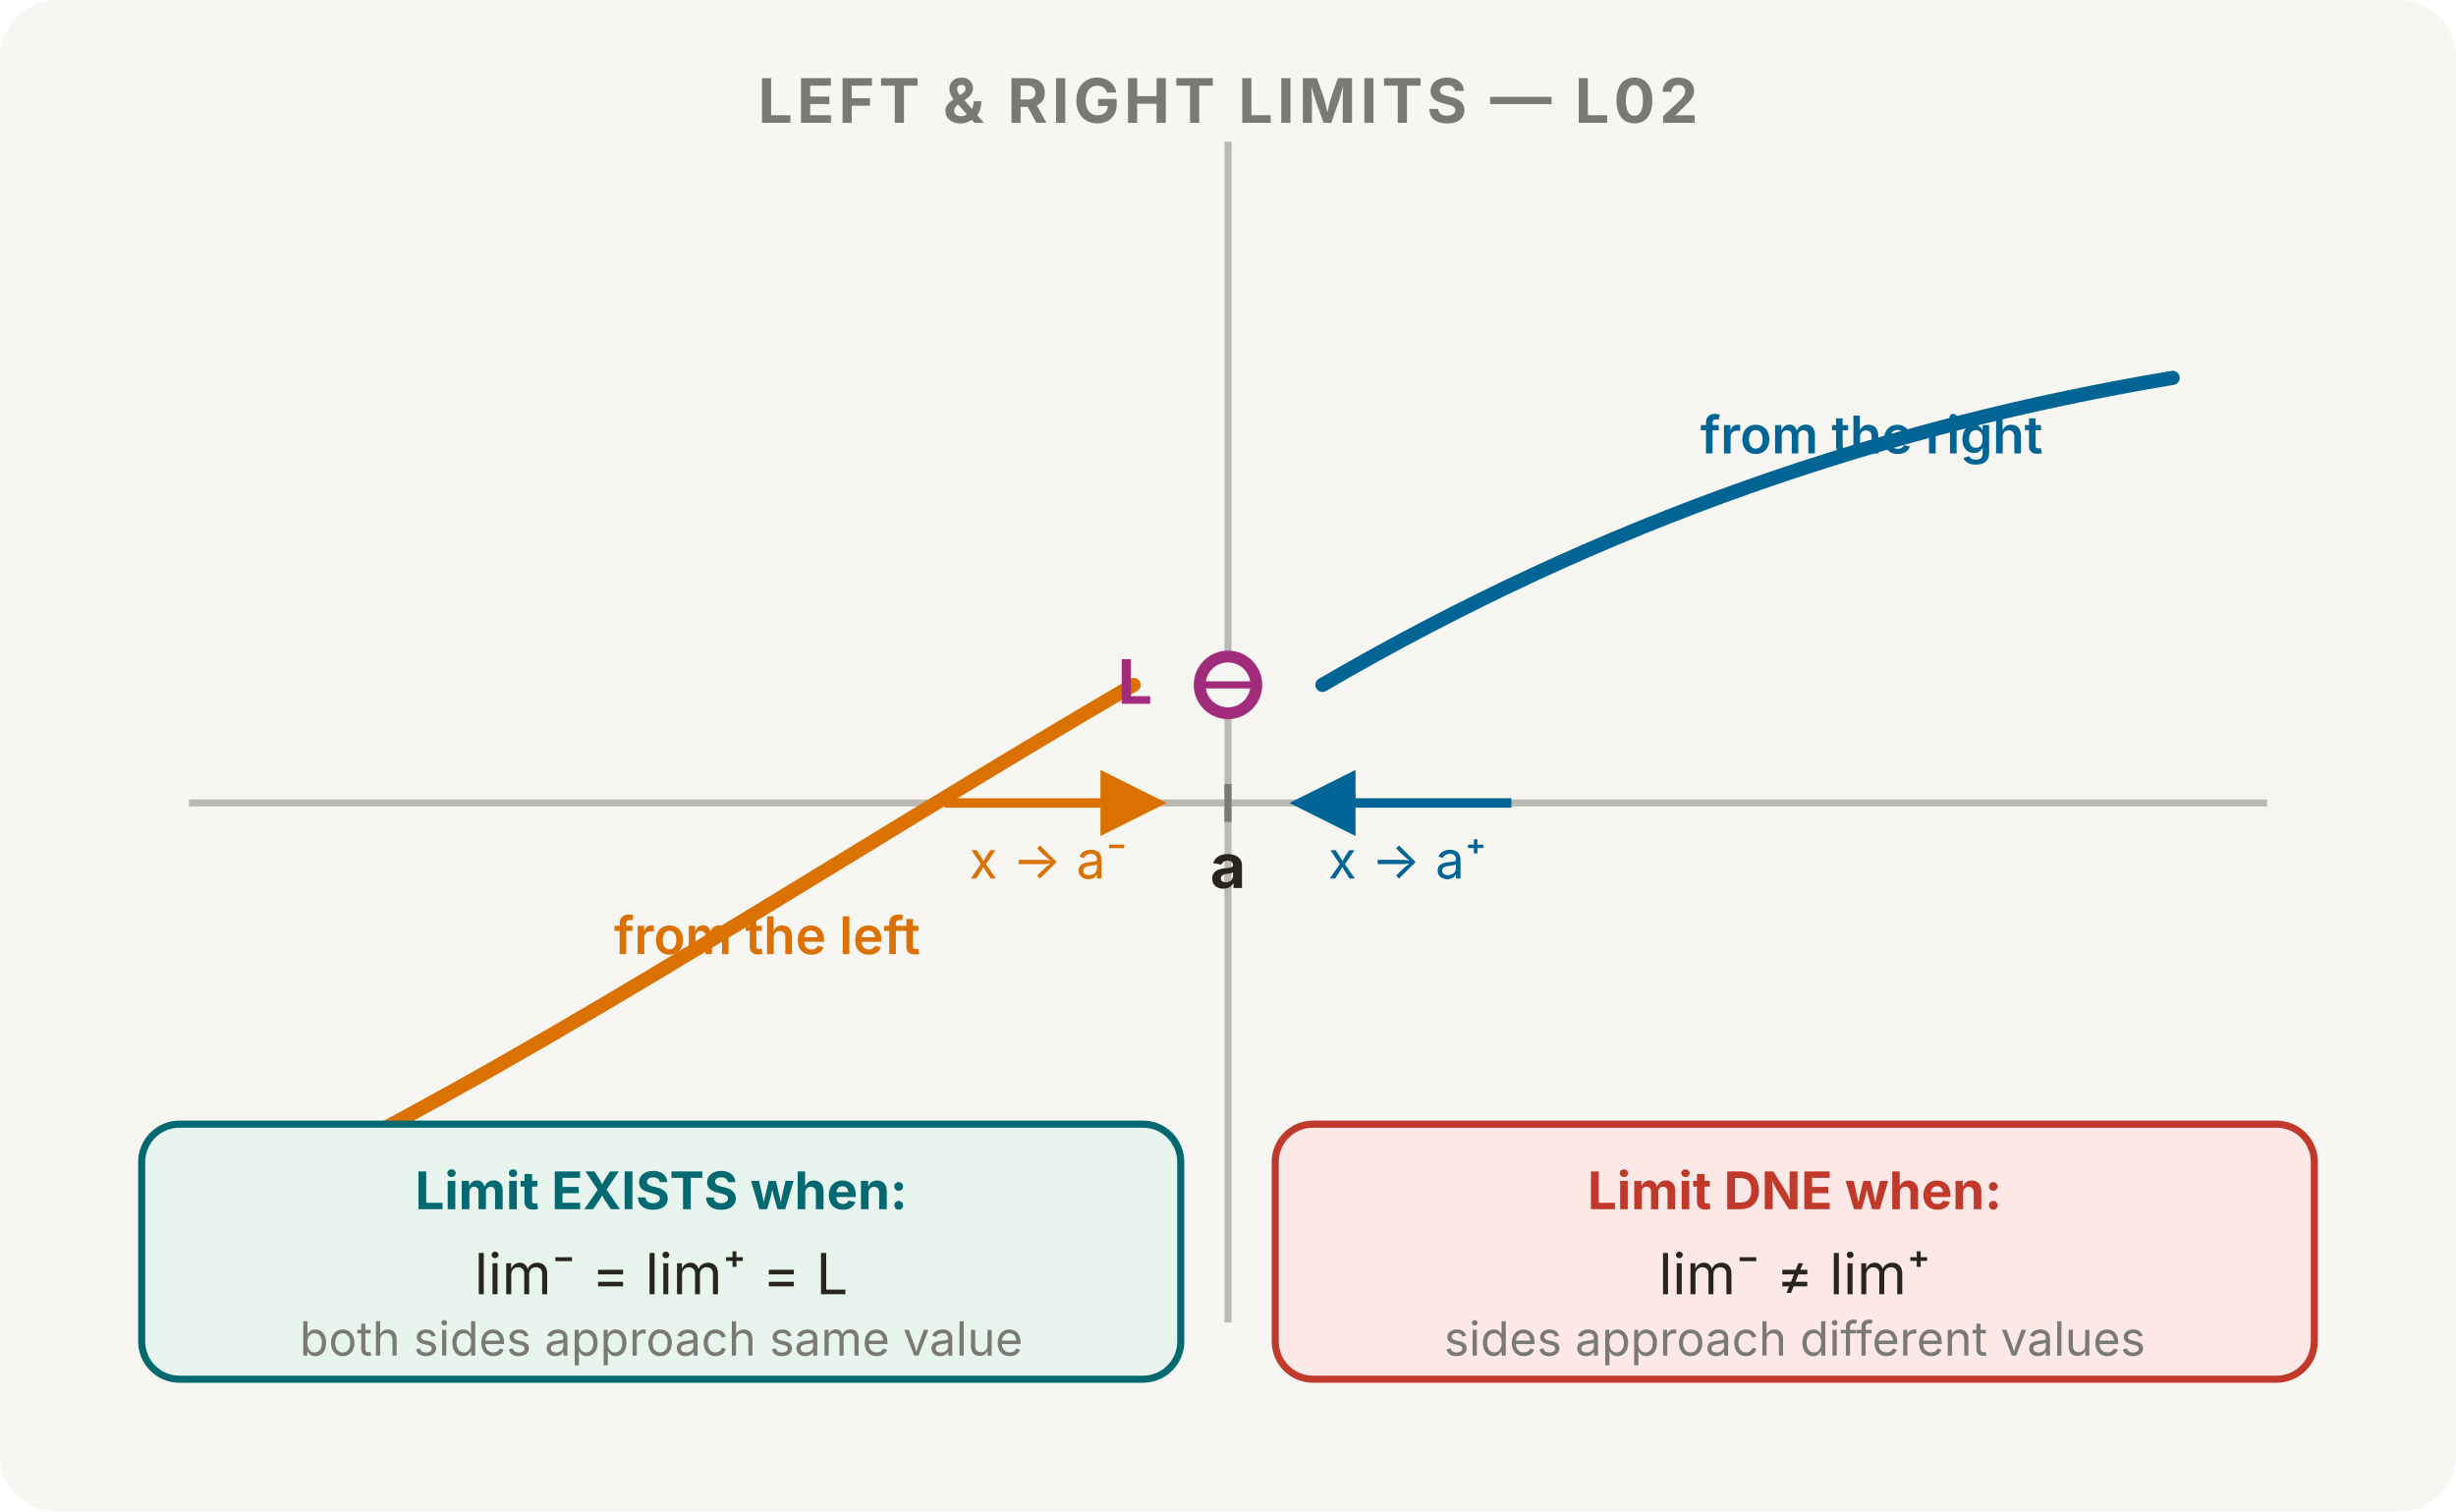
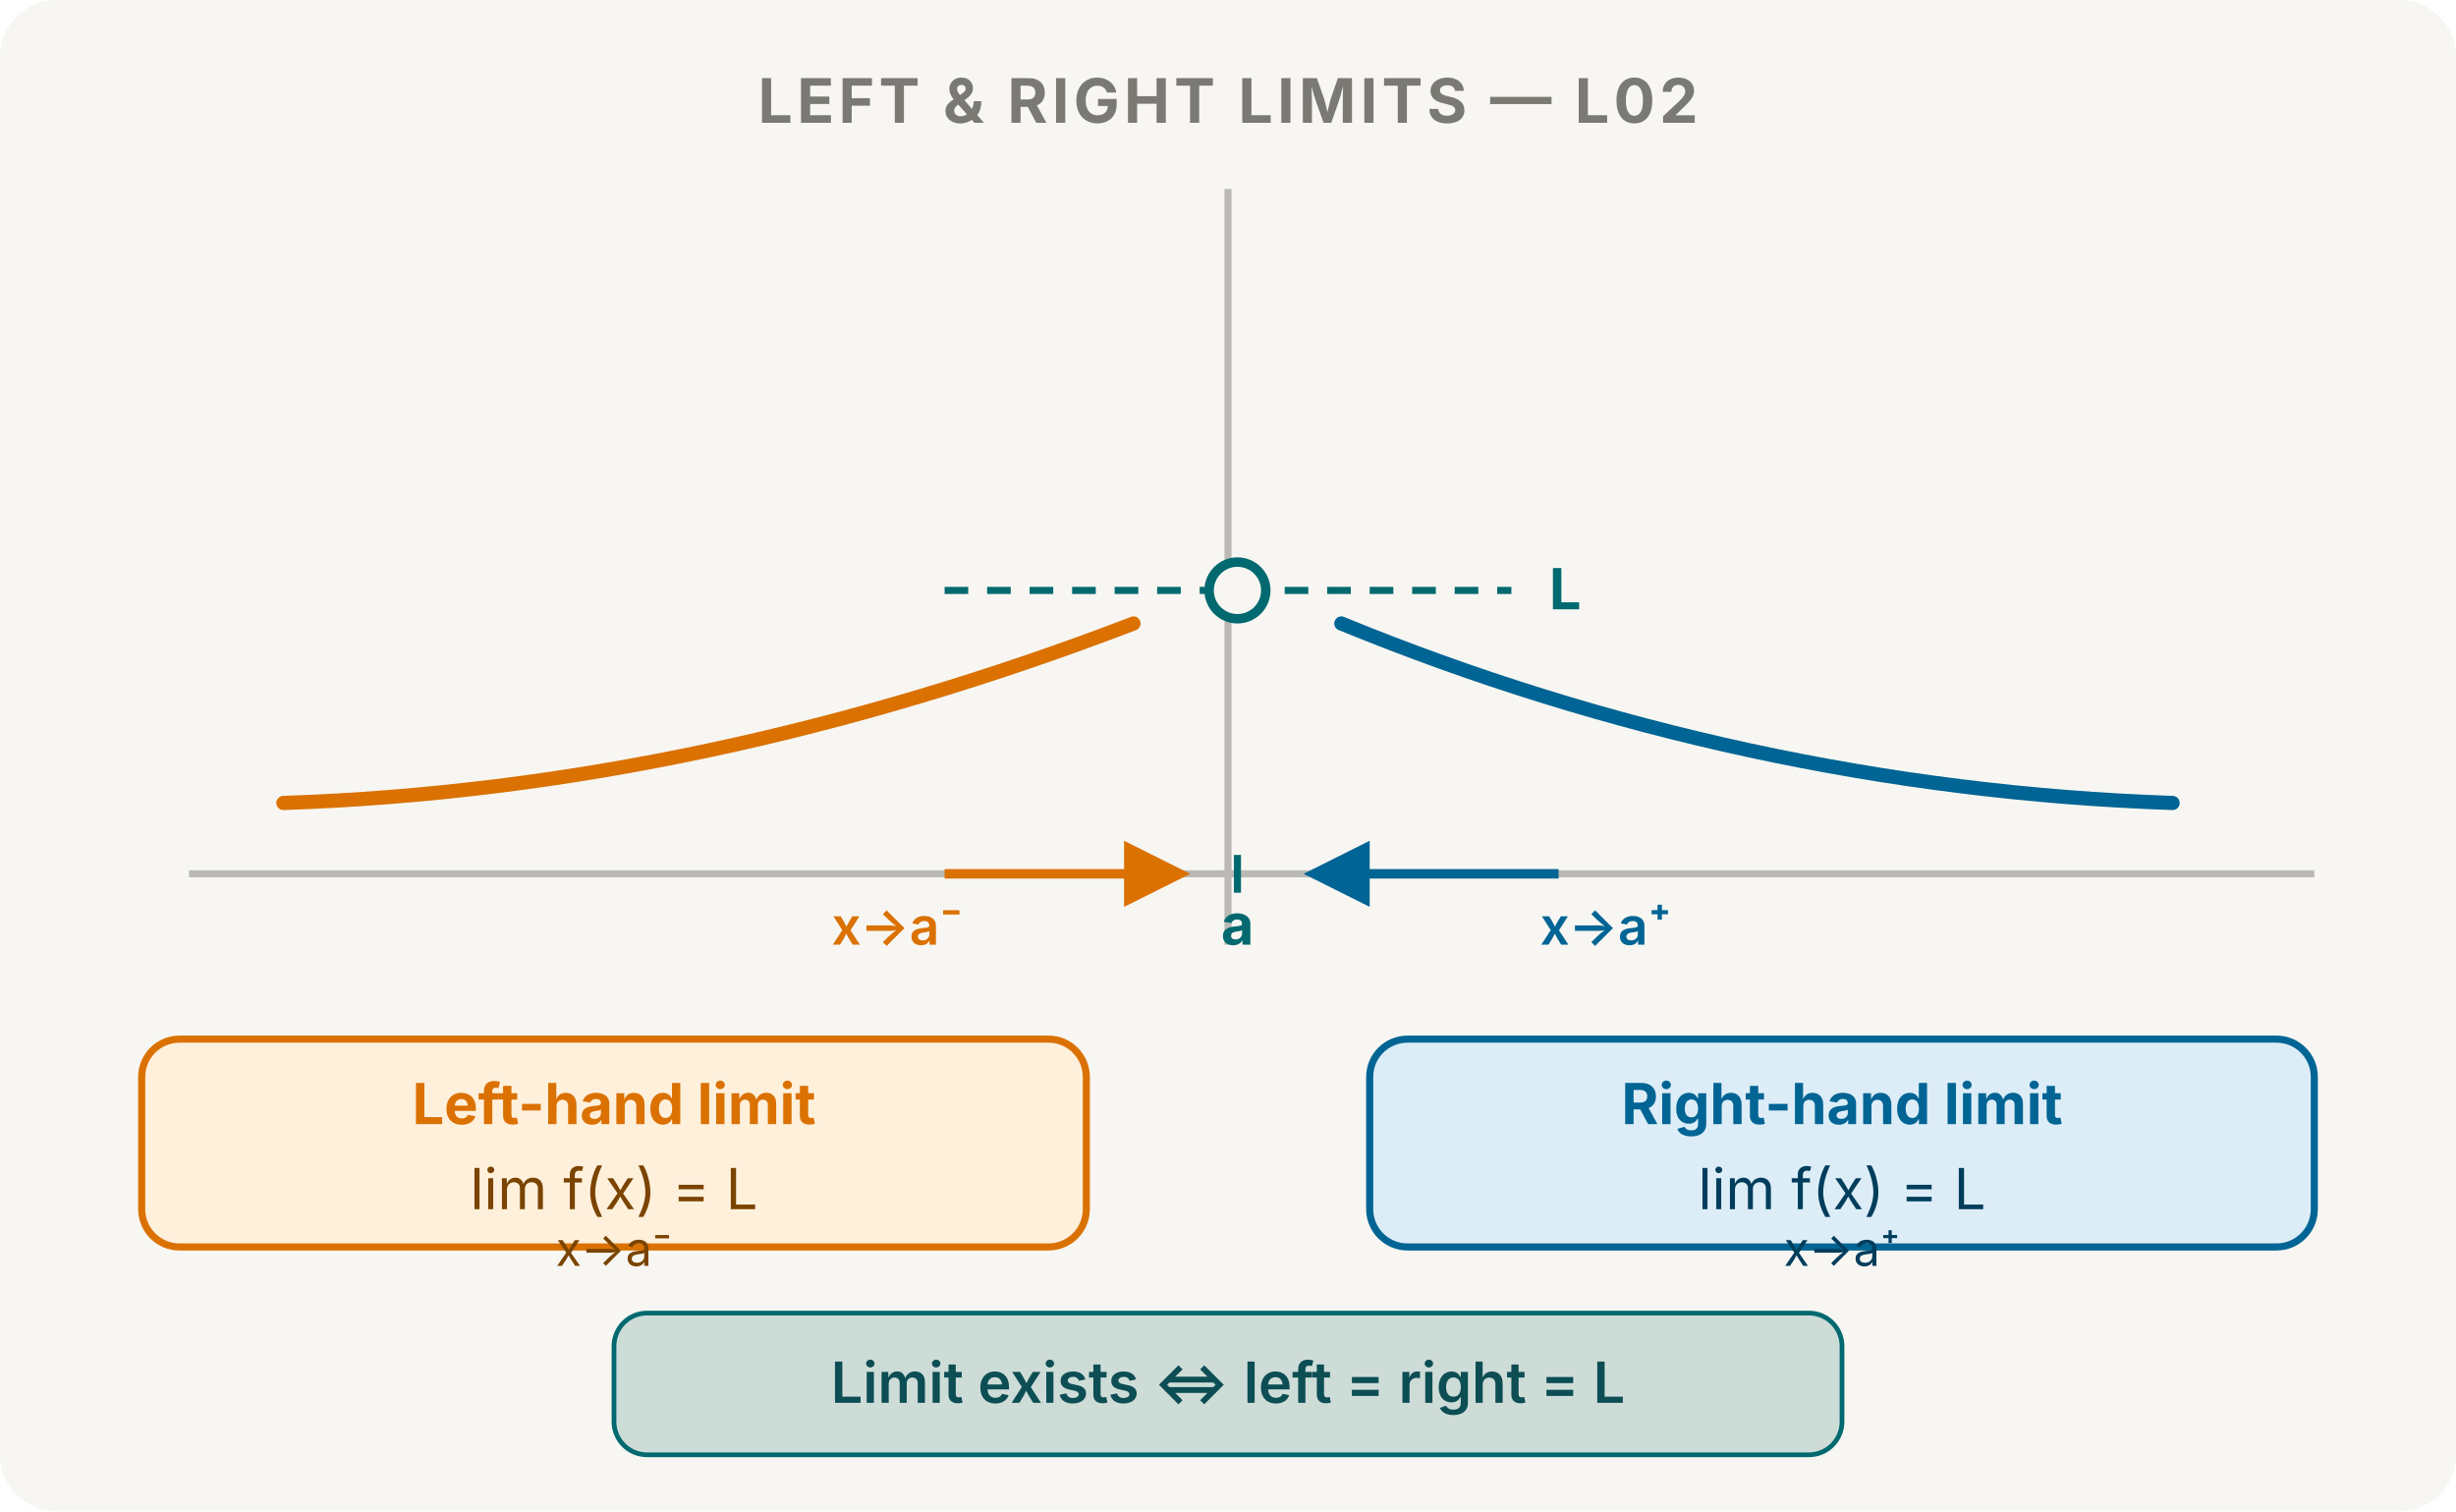
<svg xmlns="http://www.w3.org/2000/svg" viewBox="0 0 520 320" font-family="Inter,Helvetica Neue,sans-serif">
  <rect width="520" height="320" fill="#f7f6f2" rx="12" />
  <text x="260" y="26" font-size="13" font-weight="700" fill="#7a7974" text-anchor="middle" letter-spacing="0.07em">LEFT &amp; RIGHT LIMITS — L02</text>
-   <line x1="40" y1="170" x2="480" y2="170" stroke="#bab9b4" stroke-width="1.5" />
-   <line x1="260" y1="30" x2="260" y2="280" stroke="#bab9b4" stroke-width="1.5" />
-   <path d="M 60,250 C 120,220 180,180 240,145" fill="none" stroke="#da7101" stroke-width="3" stroke-linecap="round" />
-   <path d="M 280,145 C 340,110 400,90 460,80" fill="none" stroke="#006494" stroke-width="3" stroke-linecap="round" />
-   <circle cx="260" cy="145" r="6" fill="#f7f6f2" stroke="#a12c7b" stroke-width="2.5" />
-   <line x1="260" y1="166" x2="260" y2="174" stroke="#7a7974" stroke-width="1.5" />
-   <text x="260" y="188" font-size="13" fill="#28251d" font-weight="700" text-anchor="middle">a</text>
-   <line x1="254" y1="145" x2="266" y2="145" stroke="#a12c7b" stroke-width="1.5" />
-   <text x="244" y="149" font-size="13" fill="#a12c7b" font-weight="700" text-anchor="end">L</text>
-   <line x1="200" y1="170" x2="245" y2="170" stroke="#da7101" stroke-width="2" marker-end="url(#la)" />
+   <line x1="40" y1="185" x2="490" y2="185" stroke="#bab9b4" stroke-width="1.5" />
+   <line x1="260" y1="40" x2="260" y2="200" stroke="#bab9b4" stroke-width="1.5" />
+   <path d="M 60,170 C 120,168 180,155 240,132" fill="none" stroke="#da7101" stroke-width="3" stroke-linecap="round" />
+   <path d="M 284,132 C 340,155 400,168 460,170" fill="none" stroke="#006494" stroke-width="3" stroke-linecap="round" />
+   <line x1="200" y1="125" x2="320" y2="125" stroke="#01696f" stroke-width="1.5" stroke-dasharray="5,4" />
+   <text x="328" y="129" font-size="12" fill="#01696f" font-weight="700">L</text>
+   <circle cx="262" cy="125" r="6" fill="#f7f6f2" stroke="#01696f" stroke-width="2" />
+   <line x1="262" y1="181" x2="262" y2="189" stroke="#01696f" stroke-width="1.5" />
+   <text x="262" y="200" font-size="12" fill="#01696f" font-weight="700" text-anchor="middle">a</text>
+   <line x1="200" y1="185" x2="250" y2="185" stroke="#da7101" stroke-width="2" marker-end="url(#la)" />
  <defs>
    <marker id="la" markerWidth="7" markerHeight="7" refX="6" refY="3.5" orient="auto">
      <path d="M0,0 L7,3.5 L0,7 Z" fill="#da7101" />
    </marker>
  </defs>
-   <text x="222" y="186" font-size="11" fill="#da7101" text-anchor="middle">x → a⁻</text>
-   <line x1="320" y1="170" x2="275" y2="170" stroke="#006494" stroke-width="2" marker-end="url(#ra)" />
+   <text x="190" y="200" font-size="11" fill="#da7101" font-weight="600" text-anchor="middle">x→a⁻</text>
+   <line x1="330" y1="185" x2="278" y2="185" stroke="#006494" stroke-width="2" marker-end="url(#ra)" />
  <defs>
    <marker id="ra" markerWidth="7" markerHeight="7" refX="6" refY="3.5" orient="auto">
      <path d="M0,0 L7,3.5 L0,7 Z" fill="#006494" />
    </marker>
  </defs>
-   <text x="298" y="186" font-size="11" fill="#006494" text-anchor="middle">x → a⁺</text>
-   <text x="130" y="202" font-size="11" fill="#da7101" font-weight="600">from the left</text>
-   <text x="360" y="96" font-size="11" fill="#006494" font-weight="600">from the right</text>
-   <rect x="30" y="238" width="220" height="54" rx="8" fill="#e8f5ef" stroke="#01696f" stroke-width="1.5" />
-   <text x="140" y="256" font-size="11" fill="#01696f" font-weight="700" text-anchor="middle">Limit EXISTS when:</text>
-   <text x="140" y="274" font-size="12" fill="#28251d" text-anchor="middle">lim⁻ = lim⁺ = L</text>
-   <text x="140" y="287" font-size="10" fill="#7a7974" text-anchor="middle">both sides approach same value</text>
-   <rect x="270" y="238" width="220" height="54" rx="8" fill="#fde8e8" stroke="#c0392b" stroke-width="1.5" />
-   <text x="380" y="256" font-size="11" fill="#c0392b" font-weight="700" text-anchor="middle">Limit DNE when:</text>
-   <text x="380" y="274" font-size="12" fill="#28251d" text-anchor="middle">lim⁻ ≠ lim⁺</text>
-   <text x="380" y="287" font-size="10" fill="#7a7974" text-anchor="middle">sides approach different values</text>
+   <text x="340" y="200" font-size="11" fill="#006494" font-weight="600" text-anchor="middle">x→a⁺</text>
+   <rect x="30" y="220" width="200" height="44" rx="8" fill="#fff0dc" stroke="#da7101" stroke-width="1.5" />
+   <text x="130" y="238" font-size="12" fill="#da7101" font-weight="700" text-anchor="middle">Left-hand limit</text>
+   <text x="130" y="256" font-size="12" fill="#7a4400" text-anchor="middle">lim f(x) = L</text>
+   <text x="130" y="268" font-size="10" fill="#7a4400" text-anchor="middle">x→a⁻</text>
+   <rect x="290" y="220" width="200" height="44" rx="8" fill="#dcedf7" stroke="#006494" stroke-width="1.5" />
+   <text x="390" y="238" font-size="12" fill="#006494" font-weight="700" text-anchor="middle">Right-hand limit</text>
+   <text x="390" y="256" font-size="12" fill="#003d5c" text-anchor="middle">lim f(x) = L</text>
+   <text x="390" y="268" font-size="10" fill="#003d5c" text-anchor="middle">x→a⁺</text>
+   <rect x="130" y="278" width="260" height="30" rx="7" fill="#cedcd8" stroke="#01696f" stroke-width="1" />
+   <text x="260" y="297" font-size="12" fill="#0c4e54" font-weight="600" text-anchor="middle">Limit exists ⇔ left = right = L</text>
</svg>
